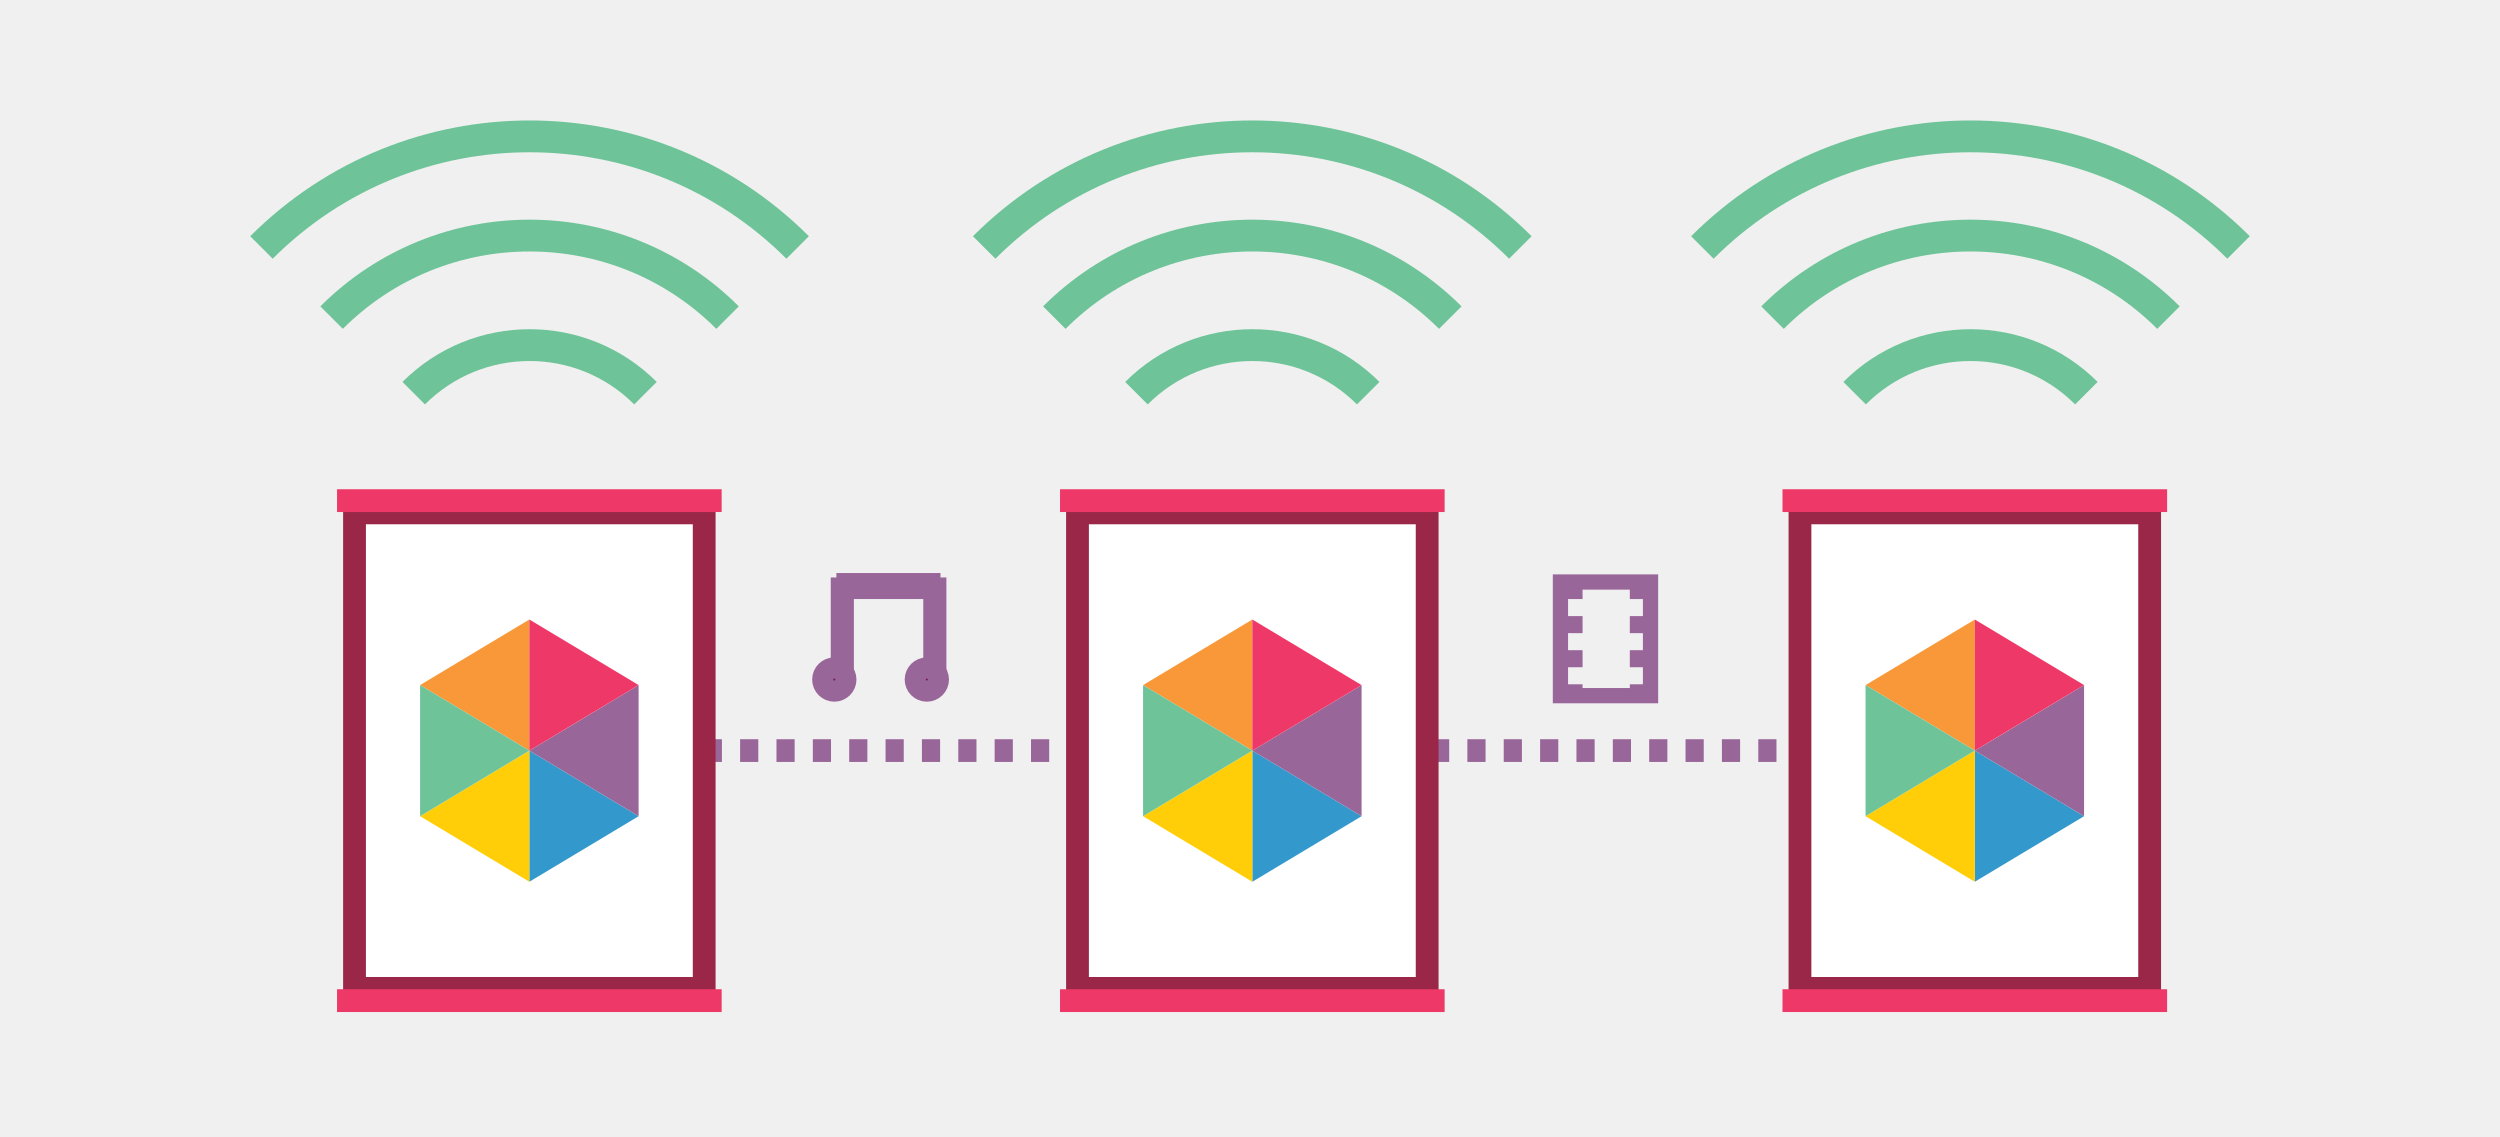
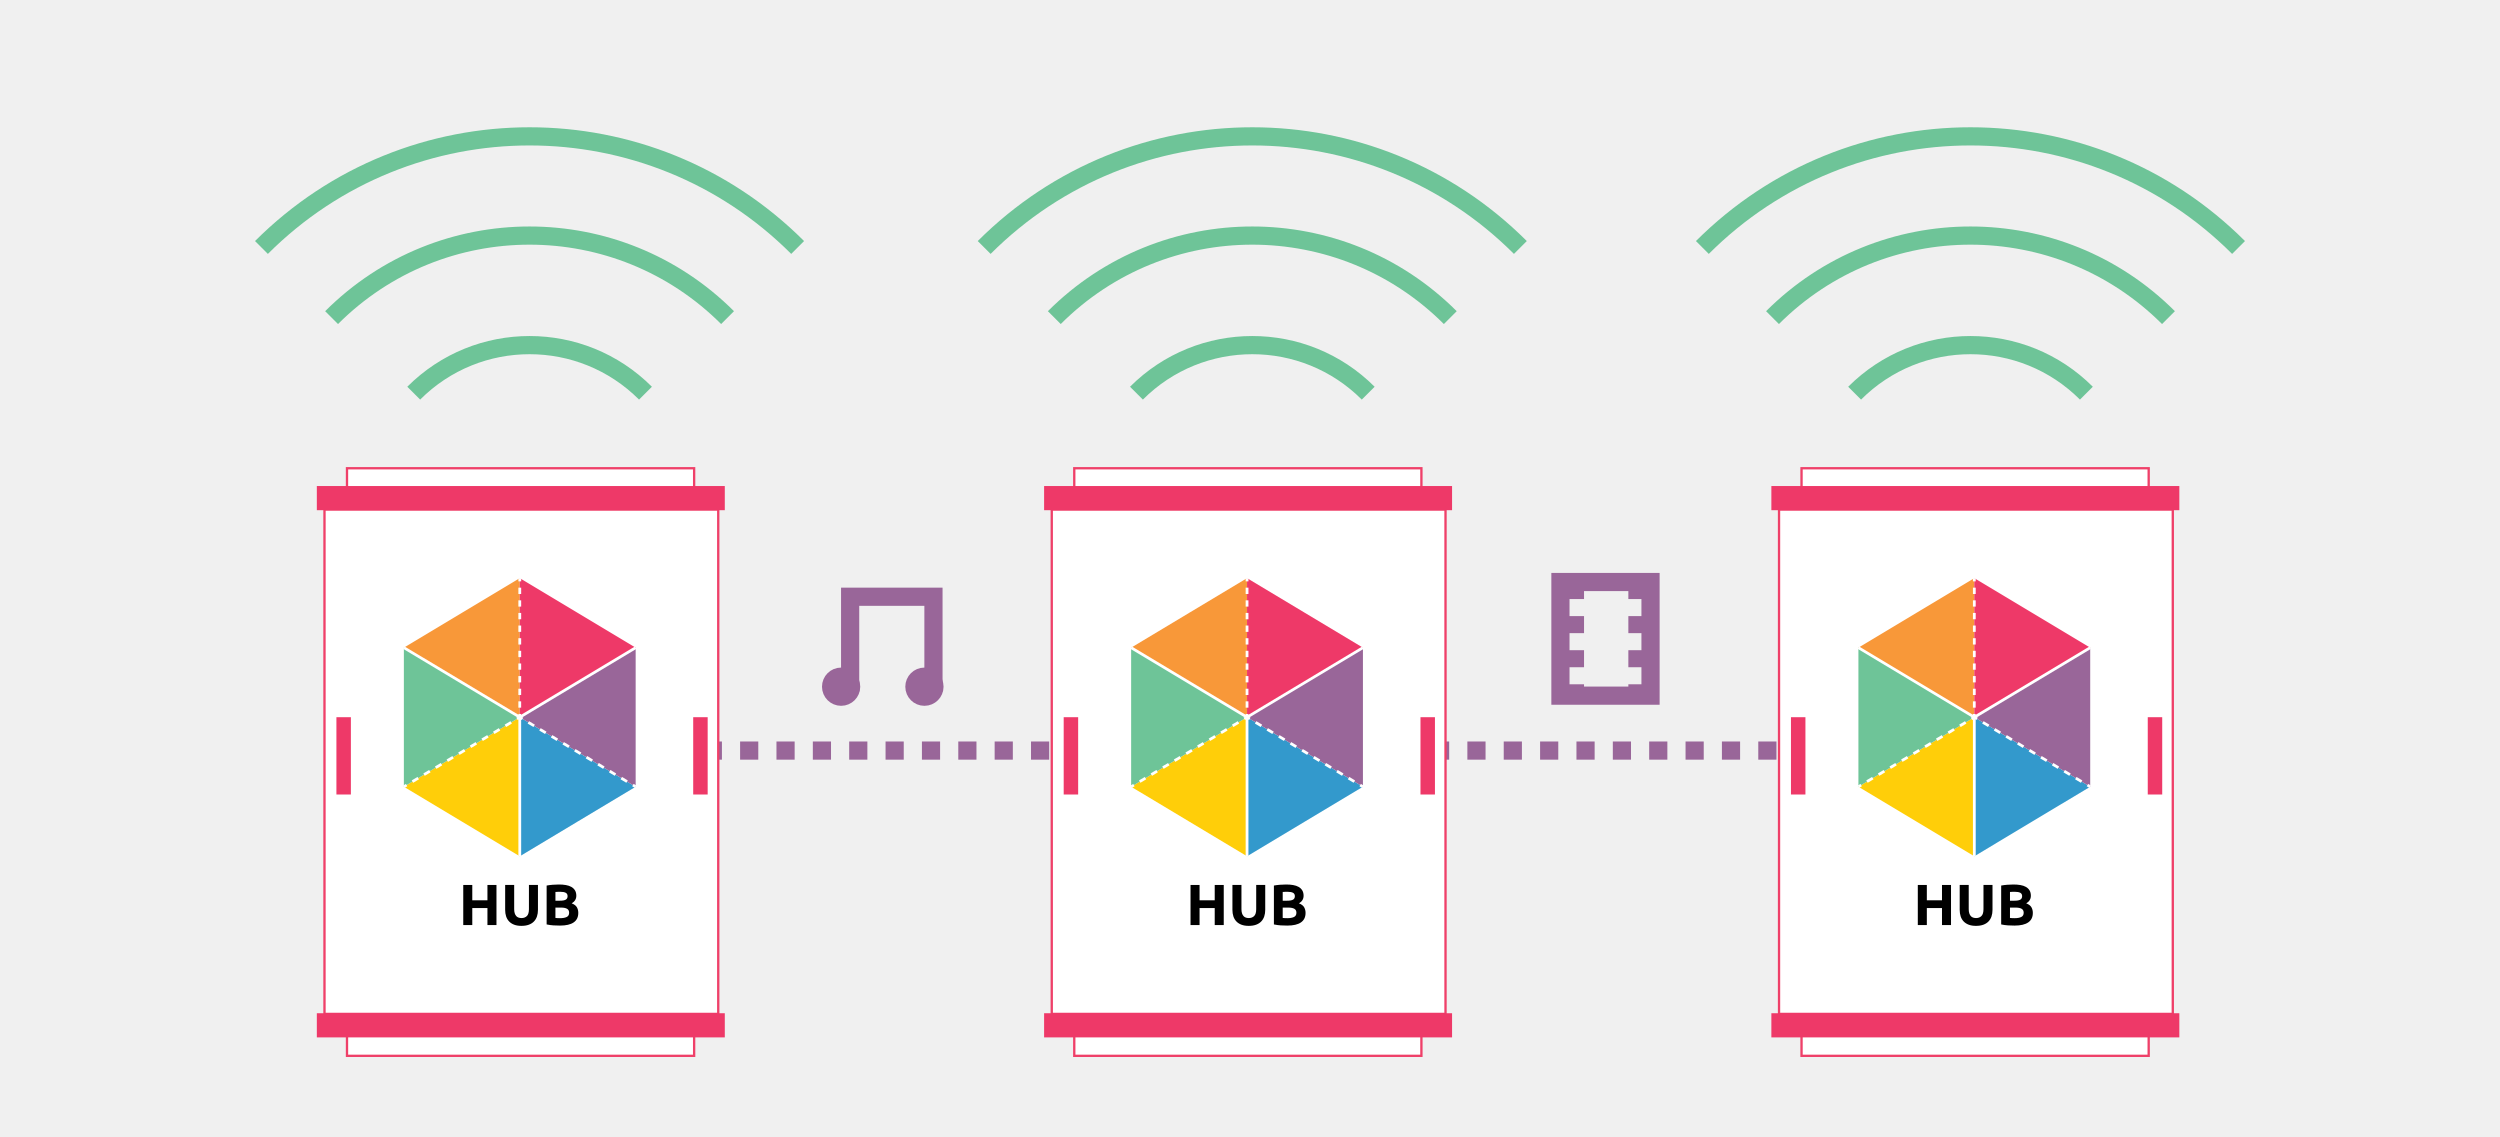
<svg xmlns="http://www.w3.org/2000/svg" version="1.1" id="Layer_1" x="0px" y="0px" width="550px" height="250px" viewBox="0 0 550 250" enable-background="new 0 0 550 250" xml:space="preserve">
-   <line fill="none" stroke="#996699" stroke-width="5" stroke-dasharray="4" x1="314.821" y1="165.127" x2="397.093" y2="165.127" />
-   <line fill="none" stroke="#996699" stroke-width="5" stroke-dasharray="4" x1="154.822" y1="165.127" x2="237.092" y2="165.127" />
-   <g>
-     <line fill="none" stroke="#996699" stroke-width="5.089" x1="185.31" y1="127.043" x2="185.31" y2="148.755" />
-     <line fill="none" stroke="#996699" stroke-width="5.089" x1="205.664" y1="127.043" x2="205.664" y2="148.755" />
-     <line fill="none" stroke="#996699" stroke-width="5.725" x1="184.007" y1="128.928" x2="206.905" y2="128.928" />
-     <rect x="185.31" y="148.755" fill="none" stroke="#996699" stroke-width="5.089" stroke-linecap="square" width="0" height="0" />
-     <circle fill="#6E1A45" stroke="#996699" stroke-width="4.658" stroke-linecap="square" cx="183.548" cy="149.499" r="2.544" />
-     <circle fill="#6E1A45" stroke="#996699" stroke-width="4.658" stroke-linecap="square" cx="203.902" cy="149.499" r="2.544" />
-   </g>
-   <g>
-     <rect x="343.296" y="128.043" fill="none" stroke="#996699" stroke-width="3.359" stroke-linecap="square" width="19.82" height="25.001" />
-     <line fill="none" stroke="#996699" stroke-width="3.359" stroke-dasharray="3.75" x1="346.487" y1="128.043" x2="346.487" y2="153.044" />
-     <line fill="none" stroke="#996699" stroke-width="3.359" stroke-dasharray="3.75" x1="360.237" y1="128.043" x2="360.237" y2="153.044" />
-   </g>
-   <g>
-     <g>
-       <path fill="none" stroke="#6EC498" stroke-width="7" stroke-miterlimit="10" d="M57.519,54.446    c32.607-32.594,85.367-32.594,117.963,0" />
-       <path fill="none" stroke="#6EC498" stroke-width="7" stroke-miterlimit="10" d="M72.948,69.876    c24.074-24.066,63.03-24.066,87.115,0" />
-       <path fill="none" stroke="#6EC498" stroke-width="7" stroke-miterlimit="10" d="M91.018,86.498    c14.079-14.097,36.897-14.097,50.988,0" />
-     </g>
-   </g>
-   <g>
-     <g>
-       <path fill="none" stroke="#6EC498" stroke-width="7" stroke-miterlimit="10" d="M216.519,54.446    c32.607-32.594,85.367-32.594,117.963,0" />
-       <path fill="none" stroke="#6EC498" stroke-width="7" stroke-miterlimit="10" d="M231.948,69.876    c24.074-24.066,63.03-24.066,87.116,0" />
-       <path fill="none" stroke="#6EC498" stroke-width="7" stroke-miterlimit="10" d="M250.018,86.498    c14.079-14.097,36.897-14.097,50.988,0" />
-     </g>
-   </g>
-   <g>
-     <g>
-       <path fill="none" stroke="#6EC498" stroke-width="7" stroke-miterlimit="10" d="M374.519,54.446    c32.607-32.594,85.367-32.594,117.963,0" />
-       <path fill="none" stroke="#6EC498" stroke-width="7" stroke-miterlimit="10" d="M389.948,69.876    c24.073-24.066,63.029-24.066,87.115,0" />
-       <path fill="none" stroke="#6EC498" stroke-width="7" stroke-miterlimit="10" d="M408.018,86.498    c14.079-14.097,36.897-14.097,50.988,0" />
-     </g>
-   </g>
-   <g>
-     <g>
-       <g>
-         <rect x="77.994" y="112.832" fill="#FFFFFF" stroke="#9A2747" stroke-width="5.013" stroke-miterlimit="10" width="76.927" height="104.614" />
-         <line fill="none" stroke="#EE3968" stroke-width="5.013" stroke-miterlimit="10" x1="74.148" y1="110.141" x2="158.765" y2="110.141" />
-         <line fill="none" stroke="#EE3968" stroke-width="5.013" stroke-miterlimit="10" x1="74.148" y1="220.14" x2="158.765" y2="220.14" />
-       </g>
-       <g>
-         <polygon fill="#3399CC" points="116.456,165.141 128.478,172.353 140.493,179.563 128.476,186.775 116.456,193.987      116.456,179.563    " />
-         <polygon fill="#996699" points="140.493,150.718 128.487,157.929 116.456,165.141 128.476,172.353 140.493,179.563      140.493,165.141    " />
-         <polygon fill="#F89839" points="116.458,136.294 104.437,143.506 92.417,150.718 104.437,157.929 116.458,165.141      116.458,150.718    " />
-         <polygon fill="#EE3968" points="116.456,136.294 128.474,143.506 140.493,150.718 128.476,157.929 116.456,165.141      116.456,150.718    " />
-         <polygon fill="#FFCE09" points="116.458,165.141 104.437,172.353 92.417,179.563 104.437,186.775 116.458,193.987      116.458,179.563    " />
-         <polygon fill="#6EC498" points="92.419,150.718 104.437,157.929 116.456,165.141 104.438,172.353 92.419,179.563 92.419,165.141         " />
-       </g>
-     </g>
-     <g>
-       <g>
-         <rect x="237.049" y="112.833" fill="#FFFFFF" stroke="#9A2747" stroke-width="5.013" stroke-miterlimit="10" width="76.927" height="104.615" />
-         <line fill="none" stroke="#EE3968" stroke-width="5.013" stroke-miterlimit="10" x1="233.204" y1="110.141" x2="317.82" y2="110.141" />
-         <line fill="none" stroke="#EE3968" stroke-width="5.013" stroke-miterlimit="10" x1="233.204" y1="220.141" x2="317.82" y2="220.141" />
-       </g>
-       <g>
-         <polygon fill="#3399CC" points="275.512,165.141 287.533,172.354 299.549,179.564 287.531,186.775 275.512,193.988      275.512,179.564    " />
-         <polygon fill="#996699" points="299.549,150.719 287.543,157.93 275.512,165.141 287.531,172.354 299.549,179.564      299.549,165.141    " />
-         <polygon fill="#F89839" points="275.514,136.295 263.492,143.506 251.473,150.719 263.492,157.93 275.514,165.141      275.514,150.719    " />
-         <polygon fill="#EE3968" points="275.512,136.295 287.529,143.506 299.549,150.719 287.531,157.93 275.512,165.141      275.512,150.719    " />
-         <polygon fill="#FFCE09" points="275.514,165.141 263.492,172.354 251.473,179.564 263.492,186.775 275.514,193.988      275.514,179.564    " />
-         <polygon fill="#6EC498" points="251.475,150.719 263.492,157.93 275.512,165.141 263.494,172.354 251.475,179.564      251.475,165.141    " />
-       </g>
-     </g>
-     <g>
-       <g>
-         <rect x="395.994" y="112.833" fill="#FFFFFF" stroke="#9A2747" stroke-width="5.013" stroke-miterlimit="10" width="76.928" height="104.614" />
-         <line fill="none" stroke="#EE3968" stroke-width="5.013" stroke-miterlimit="10" x1="392.148" y1="110.142" x2="476.766" y2="110.142" />
-         <line fill="none" stroke="#EE3968" stroke-width="5.013" stroke-miterlimit="10" x1="392.148" y1="220.141" x2="476.766" y2="220.141" />
-       </g>
-       <g>
-         <polygon fill="#3399CC" points="434.457,165.141 446.479,172.354 458.494,179.564 446.477,186.775 434.457,193.988      434.457,179.564    " />
-         <polygon fill="#996699" points="458.494,150.719 446.488,157.93 434.457,165.141 446.477,172.354 458.494,179.564      458.494,165.141    " />
-         <polygon fill="#F89839" points="434.459,136.295 422.438,143.506 410.418,150.719 422.438,157.93 434.459,165.141      434.459,150.719    " />
-         <polygon fill="#EE3968" points="434.457,136.295 446.475,143.506 458.494,150.719 446.477,157.93 434.457,165.141      434.457,150.719    " />
-         <polygon fill="#FFCE09" points="434.459,165.141 422.438,172.354 410.418,179.564 422.438,186.775 434.459,193.988      434.459,179.564    " />
-         <polygon fill="#6EC498" points="410.42,150.719 422.438,157.93 434.457,165.141 422.439,172.354 410.42,179.564 410.42,165.141         " />
-       </g>
-     </g>
+   <line fill="none" stroke="#996699" stroke-width="4" stroke-dasharray="4" x1="314.821" y1="165.127" x2="397.093" y2="165.127" />
+   <line fill="none" stroke="#996699" stroke-width="4" stroke-dasharray="4" x1="154.822" y1="165.127" x2="237.092" y2="165.127" />
+   <g>
+     <rect x="343.296" y="128.043" fill="none" stroke="#996699" stroke-width="4" stroke-linecap="square" width="19.82" height="25.001" />
+     <line fill="none" stroke="#996699" stroke-width="4" stroke-dasharray="3.75" x1="346.487" y1="128.043" x2="346.487" y2="153.044" />
+     <line fill="none" stroke="#996699" stroke-width="4" stroke-dasharray="3.75" x1="360.237" y1="128.043" x2="360.237" y2="153.044" />
+   </g>
+   <g>
+     <g>
+       <path fill="none" stroke="#6EC498" stroke-width="4" stroke-miterlimit="10" d="M57.519,54.446    c32.606-32.594,85.368-32.593,117.963,0" />
+       <path fill="none" stroke="#6EC498" stroke-width="4" stroke-miterlimit="10" d="M72.948,69.876    c24.074-24.066,63.03-24.066,87.115,0" />
+       <path fill="none" stroke="#6EC498" stroke-width="4" stroke-miterlimit="10" d="M91.018,86.498    c14.079-14.097,36.897-14.097,50.988,0" />
+     </g>
+   </g>
+   <g>
+     <g>
+       <path fill="none" stroke="#6EC498" stroke-width="4" stroke-miterlimit="10" d="M216.519,54.446    c32.607-32.594,85.367-32.594,117.963,0" />
+       <path fill="none" stroke="#6EC498" stroke-width="4" stroke-miterlimit="10" d="M231.948,69.876    c24.074-24.066,63.03-24.066,87.116,0" />
+       <path fill="none" stroke="#6EC498" stroke-width="4" stroke-miterlimit="10" d="M250.018,86.498    c14.079-14.097,36.897-14.097,50.988,0" />
+     </g>
+   </g>
+   <g>
+     <g>
+       <path fill="none" stroke="#6EC498" stroke-width="4" stroke-miterlimit="10" d="M374.519,54.446    c32.607-32.594,85.367-32.594,117.963,0" />
+       <path fill="none" stroke="#6EC498" stroke-width="4" stroke-miterlimit="10" d="M389.948,69.876    c24.073-24.066,63.029-24.066,87.115,0" />
+       <path fill="none" stroke="#6EC498" stroke-width="4" stroke-miterlimit="10" d="M408.018,86.498    c14.079-14.097,36.897-14.097,50.988,0" />
+     </g>
+   </g>
+   <g>
+     <rect x="71.387" y="112.093" fill="#FFFFFF" stroke="#EF4069" stroke-width="0.513" stroke-miterlimit="10" width="86.626" height="110.967" />
+     <g>
+       <g>
+         <g>
+           <path fill="#010101" stroke="#FFFFFF" stroke-width="0.204" stroke-miterlimit="10" d="M114.347,158.422" />
+         </g>
+         <g>
+           <path fill="#010101" stroke="#FFFFFF" stroke-width="0.204" stroke-miterlimit="10" d="M114.347,158.422" />
+         </g>
+         <g>
+           <path fill="#010101" stroke="#FFFFFF" stroke-width="0.204" stroke-miterlimit="10" d="M114.347,158.422" />
+         </g>
+         <g>
+           <path fill="#010101" stroke="#FFFFFF" stroke-width="0.204" stroke-miterlimit="10" d="M114.347,158.422" />
+         </g>
+       </g>
+       <polyline fill="#3399CC" points="139.845,173.084 127.096,180.732 114.348,188.383 114.348,173.084 114.348,157.785   " />
+       <polyline fill="#996699" points="139.845,173.084 139.845,157.785 139.845,142.487 127.11,150.136 114.348,157.785   " />
+       <polyline fill="#F89839" points="114.35,127.188 101.599,134.836 88.848,142.487 101.599,150.136 114.35,157.785   " />
+       <polyline fill="#EE3968" points="114.348,127.188 127.095,134.836 139.845,142.487 127.096,150.136 114.348,157.785   " />
+       <polyline fill="#FFCE09" points="88.848,173.084 101.599,180.732 114.35,188.383 114.35,173.084 114.35,157.785   " />
+       <polyline fill="#6EC498" points="88.851,173.084 88.851,157.785 88.851,142.487 101.599,150.136 114.348,157.785   " />
+       <g>
+         <g>
+           <g>
+             <line fill="none" stroke="#FFFFFF" stroke-width="0.612" stroke-miterlimit="10" x1="114.352" y1="127.188" x2="114.352" y2="127.901" />
+             <line fill="none" stroke="#FFFFFF" stroke-width="0.612" stroke-miterlimit="10" stroke-dasharray="1.389,1.389" x1="114.351" y1="129.29" x2="114.347" y2="156.377" />
+             <line fill="none" stroke="#FFFFFF" stroke-width="0.612" stroke-miterlimit="10" x1="114.347" y1="157.071" x2="114.347" y2="157.785" />
+           </g>
+         </g>
+         <g>
+           <g>
+             <line fill="none" stroke="#FFFFFF" stroke-width="0.612" stroke-miterlimit="10" x1="114.347" y1="157.785" x2="114.959" y2="158.152" />
+             <line fill="none" stroke="#FFFFFF" stroke-width="0.612" stroke-miterlimit="10" stroke-dasharray="1.49,1.49" x1="116.236" y1="158.919" x2="138.594" y2="172.333" />
+             <line fill="none" stroke="#FFFFFF" stroke-width="0.612" stroke-miterlimit="10" x1="139.233" y1="172.717" x2="139.845" y2="173.084" />
+           </g>
+         </g>
+         <g>
+           <g>
+             <line fill="none" stroke="#FFFFFF" stroke-width="0.612" stroke-miterlimit="10" x1="114.347" y1="157.785" x2="113.734" y2="158.152" />
+             <line fill="none" stroke="#FFFFFF" stroke-width="0.612" stroke-miterlimit="10" stroke-dasharray="1.49,1.49" x1="112.457" y1="158.919" x2="90.099" y2="172.333" />
+             <line fill="none" stroke="#FFFFFF" stroke-width="0.612" stroke-miterlimit="10" x1="89.46" y1="172.717" x2="88.848" y2="173.084" />
+           </g>
+         </g>
+       </g>
+       <g>
+         <line fill="none" stroke="#FFFFFF" stroke-width="0.612" stroke-miterlimit="10" x1="114.352" y1="188.383" x2="114.347" y2="157.785" />
+         <line fill="none" stroke="#FFFFFF" stroke-width="0.612" stroke-miterlimit="10" x1="114.347" y1="157.785" x2="139.845" y2="142.487" />
+         <line fill="none" stroke="#FFFFFF" stroke-width="0.612" stroke-miterlimit="10" x1="114.347" y1="157.785" x2="88.848" y2="142.487" />
+       </g>
+     </g>
+     <rect x="76.338" y="226.058" fill="#FFFFFF" stroke="#EF4069" stroke-width="0.513" stroke-miterlimit="10" width="76.372" height="6.224" />
+     <rect x="76.338" y="103.015" fill="#FFFFFF" stroke="#EF4069" stroke-width="0.513" stroke-miterlimit="10" width="76.372" height="6.224" />
+     <line fill="none" stroke="#EE3968" stroke-width="5.317" stroke-miterlimit="10" x1="69.702" y1="109.586" x2="159.455" y2="109.586" />
+     <line fill="none" stroke="#EE3968" stroke-width="5.317" stroke-miterlimit="10" x1="69.702" y1="225.569" x2="159.455" y2="225.569" />
+     <g>
+       <path d="M107.238,194.692h1.985v8.821h-1.985v-3.742h-3.335v3.742h-1.986v-8.821h1.986v3.373h3.335V194.692z" />
+       <path d="M114.71,203.691c-0.62,0-1.154-0.087-1.604-0.261c-0.449-0.174-0.82-0.415-1.113-0.726    c-0.293-0.31-0.509-0.679-0.649-1.107c-0.14-0.428-0.21-0.901-0.21-1.419v-5.486h1.985v5.321c0,0.356,0.041,0.659,0.121,0.91    c0.081,0.25,0.191,0.454,0.331,0.61c0.141,0.157,0.31,0.27,0.51,0.338c0.199,0.067,0.417,0.102,0.655,0.102    c0.483,0,0.876-0.148,1.177-0.445c0.302-0.297,0.452-0.802,0.452-1.515v-5.321h1.985v5.486c0,0.518-0.071,0.993-0.216,1.426    s-0.365,0.804-0.662,1.113c-0.297,0.311-0.675,0.55-1.133,0.72S115.338,203.691,114.71,203.691z" />
+       <path d="M123.199,203.628c-0.483,0-0.965-0.015-1.444-0.044c-0.479-0.03-0.979-0.1-1.496-0.21v-8.554    c0.408-0.077,0.854-0.134,1.337-0.172s0.934-0.058,1.35-0.058c0.56,0,1.075,0.04,1.546,0.121c0.472,0.081,0.876,0.219,1.216,0.414    s0.604,0.451,0.796,0.77c0.19,0.318,0.286,0.711,0.286,1.178c0,0.704-0.34,1.26-1.019,1.667c0.561,0.213,0.942,0.501,1.146,0.866    c0.204,0.364,0.306,0.776,0.306,1.234c0,0.925-0.337,1.621-1.012,2.087C125.535,203.395,124.531,203.628,123.199,203.628z     M122.194,198.155h0.967c0.611,0,1.048-0.079,1.312-0.235c0.263-0.157,0.395-0.41,0.395-0.758c0-0.356-0.136-0.606-0.407-0.751    s-0.671-0.217-1.196-0.217c-0.17,0-0.353,0.003-0.548,0.007s-0.369,0.015-0.521,0.031V198.155z M122.194,199.67v2.278    c0.144,0.017,0.301,0.029,0.471,0.038s0.356,0.013,0.56,0.013c0.595,0,1.074-0.085,1.438-0.255    c0.365-0.169,0.548-0.483,0.548-0.941c0-0.407-0.153-0.698-0.458-0.872c-0.306-0.174-0.743-0.261-1.312-0.261H122.194z" />
+     </g>
+     <rect x="74.011" y="157.784" fill="#EE3968" width="3.183" height="17.007" />
+     <rect x="152.505" y="157.784" fill="#EE3968" width="3.182" height="17.007" />
+   </g>
+   <g>
+     <rect x="231.387" y="112.093" fill="#FFFFFF" stroke="#EF4069" stroke-width="0.513" stroke-miterlimit="10" width="86.626" height="110.967" />
+     <g>
+       <g>
+         <g>
+           <path fill="#010101" stroke="#FFFFFF" stroke-width="0.204" stroke-miterlimit="10" d="M274.347,158.422" />
+         </g>
+         <g>
+           <path fill="#010101" stroke="#FFFFFF" stroke-width="0.204" stroke-miterlimit="10" d="M274.347,158.422" />
+         </g>
+         <g>
+           <path fill="#010101" stroke="#FFFFFF" stroke-width="0.204" stroke-miterlimit="10" d="M274.347,158.422" />
+         </g>
+         <g>
+           <path fill="#010101" stroke="#FFFFFF" stroke-width="0.204" stroke-miterlimit="10" d="M274.347,158.422" />
+         </g>
+       </g>
+       <polyline fill="#3399CC" points="299.846,173.084 287.096,180.732 274.348,188.383 274.348,173.084 274.348,157.785   " />
+       <polyline fill="#996699" points="299.846,173.084 299.846,157.785 299.846,142.487 287.11,150.136 274.348,157.785   " />
+       <polyline fill="#F89839" points="274.35,127.188 261.599,134.836 248.848,142.487 261.599,150.136 274.35,157.785   " />
+       <polyline fill="#EE3968" points="274.348,127.188 287.096,134.836 299.846,142.487 287.096,150.136 274.348,157.785   " />
+       <polyline fill="#FFCE09" points="248.848,173.084 261.599,180.732 274.35,188.383 274.35,173.084 274.35,157.785   " />
+       <polyline fill="#6EC498" points="248.851,173.084 248.851,157.785 248.851,142.487 261.599,150.136 274.348,157.785   " />
+       <g>
+         <g>
+           <g>
+             <line fill="none" stroke="#FFFFFF" stroke-width="0.612" stroke-miterlimit="10" x1="274.352" y1="127.188" x2="274.352" y2="127.901" />
+             <line fill="none" stroke="#FFFFFF" stroke-width="0.612" stroke-miterlimit="10" stroke-dasharray="1.389,1.389" x1="274.351" y1="129.29" x2="274.347" y2="156.377" />
+             <line fill="none" stroke="#FFFFFF" stroke-width="0.612" stroke-miterlimit="10" x1="274.347" y1="157.071" x2="274.347" y2="157.785" />
+           </g>
+         </g>
+         <g>
+           <g>
+             <line fill="none" stroke="#FFFFFF" stroke-width="0.612" stroke-miterlimit="10" x1="274.347" y1="157.785" x2="274.959" y2="158.152" />
+             <line fill="none" stroke="#FFFFFF" stroke-width="0.612" stroke-miterlimit="10" stroke-dasharray="1.49,1.49" x1="276.236" y1="158.919" x2="298.594" y2="172.333" />
+             <line fill="none" stroke="#FFFFFF" stroke-width="0.612" stroke-miterlimit="10" x1="299.232" y1="172.717" x2="299.846" y2="173.084" />
+           </g>
+         </g>
+         <g>
+           <g>
+             <line fill="none" stroke="#FFFFFF" stroke-width="0.612" stroke-miterlimit="10" x1="274.347" y1="157.785" x2="273.734" y2="158.152" />
+             <line fill="none" stroke="#FFFFFF" stroke-width="0.612" stroke-miterlimit="10" stroke-dasharray="1.49,1.49" x1="272.457" y1="158.919" x2="250.099" y2="172.333" />
+             <line fill="none" stroke="#FFFFFF" stroke-width="0.612" stroke-miterlimit="10" x1="249.46" y1="172.717" x2="248.848" y2="173.084" />
+           </g>
+         </g>
+       </g>
+       <g>
+         <line fill="none" stroke="#FFFFFF" stroke-width="0.612" stroke-miterlimit="10" x1="274.352" y1="188.383" x2="274.347" y2="157.785" />
+         <line fill="none" stroke="#FFFFFF" stroke-width="0.612" stroke-miterlimit="10" x1="274.347" y1="157.785" x2="299.846" y2="142.487" />
+         <line fill="none" stroke="#FFFFFF" stroke-width="0.612" stroke-miterlimit="10" x1="274.347" y1="157.785" x2="248.848" y2="142.487" />
+       </g>
+     </g>
+     <rect x="236.338" y="226.058" fill="#FFFFFF" stroke="#EF4069" stroke-width="0.513" stroke-miterlimit="10" width="76.372" height="6.224" />
+     <rect x="236.338" y="103.015" fill="#FFFFFF" stroke="#EF4069" stroke-width="0.513" stroke-miterlimit="10" width="76.372" height="6.224" />
+     <line fill="none" stroke="#EE3968" stroke-width="5.317" stroke-miterlimit="10" x1="229.702" y1="109.586" x2="319.455" y2="109.586" />
+     <line fill="none" stroke="#EE3968" stroke-width="5.317" stroke-miterlimit="10" x1="229.702" y1="225.569" x2="319.455" y2="225.569" />
+     <g>
+       <path d="M267.238,194.692h1.985v8.821h-1.985v-3.742h-3.335v3.742h-1.986v-8.821h1.986v3.373h3.335V194.692z" />
+       <path d="M274.71,203.691c-0.62,0-1.154-0.087-1.604-0.261c-0.449-0.174-0.82-0.415-1.113-0.726    c-0.293-0.31-0.509-0.679-0.649-1.107c-0.14-0.428-0.21-0.901-0.21-1.419v-5.486h1.985v5.321c0,0.356,0.041,0.659,0.121,0.91    c0.081,0.25,0.191,0.454,0.331,0.61c0.141,0.157,0.31,0.27,0.51,0.338c0.199,0.067,0.417,0.102,0.655,0.102    c0.483,0,0.876-0.148,1.177-0.445c0.302-0.297,0.452-0.802,0.452-1.515v-5.321h1.985v5.486c0,0.518-0.071,0.993-0.216,1.426    s-0.365,0.804-0.662,1.113c-0.297,0.311-0.675,0.55-1.133,0.72S275.338,203.691,274.71,203.691z" />
+       <path d="M283.199,203.628c-0.483,0-0.965-0.015-1.444-0.044c-0.479-0.03-0.979-0.1-1.496-0.21v-8.554    c0.408-0.077,0.854-0.134,1.337-0.172s0.934-0.058,1.35-0.058c0.56,0,1.075,0.04,1.546,0.121c0.472,0.081,0.876,0.219,1.216,0.414    s0.604,0.451,0.796,0.77c0.19,0.318,0.286,0.711,0.286,1.178c0,0.704-0.34,1.26-1.019,1.667c0.561,0.213,0.942,0.501,1.146,0.866    c0.204,0.364,0.306,0.776,0.306,1.234c0,0.925-0.337,1.621-1.012,2.087C285.535,203.395,284.531,203.628,283.199,203.628z     M282.194,198.155h0.967c0.611,0,1.048-0.079,1.312-0.235c0.263-0.157,0.395-0.41,0.395-0.758c0-0.356-0.136-0.606-0.407-0.751    s-0.671-0.217-1.196-0.217c-0.17,0-0.353,0.003-0.548,0.007s-0.369,0.015-0.521,0.031V198.155z M282.194,199.67v2.278    c0.144,0.017,0.301,0.029,0.471,0.038s0.356,0.013,0.56,0.013c0.595,0,1.074-0.085,1.438-0.255    c0.365-0.169,0.548-0.483,0.548-0.941c0-0.407-0.153-0.698-0.458-0.872c-0.306-0.174-0.743-0.261-1.312-0.261H282.194z" />
+     </g>
+     <rect x="234.011" y="157.784" fill="#EE3968" width="3.183" height="17.007" />
+     <rect x="312.506" y="157.784" fill="#EE3968" width="3.182" height="17.007" />
+   </g>
+   <g>
+     <rect x="391.387" y="112.093" fill="#FFFFFF" stroke="#EF4069" stroke-width="0.513" stroke-miterlimit="10" width="86.627" height="110.967" />
+     <g>
+       <g>
+         <g>
+           <path fill="#010101" stroke="#FFFFFF" stroke-width="0.204" stroke-miterlimit="10" d="M434.347,158.422" />
+         </g>
+         <g>
+           <path fill="#010101" stroke="#FFFFFF" stroke-width="0.204" stroke-miterlimit="10" d="M434.347,158.422" />
+         </g>
+         <g>
+           <path fill="#010101" stroke="#FFFFFF" stroke-width="0.204" stroke-miterlimit="10" d="M434.347,158.422" />
+         </g>
+         <g>
+           <path fill="#010101" stroke="#FFFFFF" stroke-width="0.204" stroke-miterlimit="10" d="M434.347,158.422" />
+         </g>
+       </g>
+       <polyline fill="#3399CC" points="459.846,173.084 447.096,180.732 434.348,188.383 434.348,173.084 434.348,157.785   " />
+       <polyline fill="#996699" points="459.846,173.084 459.846,157.785 459.846,142.487 447.11,150.136 434.348,157.785   " />
+       <polyline fill="#F89839" points="434.35,127.188 421.6,134.836 408.848,142.487 421.6,150.136 434.35,157.785   " />
+       <polyline fill="#EE3968" points="434.348,127.188 447.096,134.836 459.846,142.487 447.096,150.136 434.348,157.785   " />
+       <polyline fill="#FFCE09" points="408.848,173.084 421.6,180.732 434.35,188.383 434.35,173.084 434.35,157.785   " />
+       <polyline fill="#6EC498" points="408.851,173.084 408.851,157.785 408.851,142.487 421.6,150.136 434.348,157.785   " />
+       <g>
+         <g>
+           <g>
+             <line fill="none" stroke="#FFFFFF" stroke-width="0.612" stroke-miterlimit="10" x1="434.352" y1="127.188" x2="434.352" y2="127.901" />
+             <line fill="none" stroke="#FFFFFF" stroke-width="0.612" stroke-miterlimit="10" stroke-dasharray="1.389,1.389" x1="434.352" y1="129.29" x2="434.347" y2="156.377" />
+             <line fill="none" stroke="#FFFFFF" stroke-width="0.612" stroke-miterlimit="10" x1="434.347" y1="157.071" x2="434.347" y2="157.785" />
+           </g>
+         </g>
+         <g>
+           <g>
+             <line fill="none" stroke="#FFFFFF" stroke-width="0.612" stroke-miterlimit="10" x1="434.347" y1="157.785" x2="434.959" y2="158.152" />
+             <line fill="none" stroke="#FFFFFF" stroke-width="0.612" stroke-miterlimit="10" stroke-dasharray="1.49,1.49" x1="436.236" y1="158.919" x2="458.594" y2="172.333" />
+             <line fill="none" stroke="#FFFFFF" stroke-width="0.612" stroke-miterlimit="10" x1="459.232" y1="172.717" x2="459.846" y2="173.084" />
+           </g>
+         </g>
+         <g>
+           <g>
+             <line fill="none" stroke="#FFFFFF" stroke-width="0.612" stroke-miterlimit="10" x1="434.347" y1="157.785" x2="433.734" y2="158.152" />
+             <line fill="none" stroke="#FFFFFF" stroke-width="0.612" stroke-miterlimit="10" stroke-dasharray="1.49,1.49" x1="432.457" y1="158.919" x2="410.1" y2="172.333" />
+             <line fill="none" stroke="#FFFFFF" stroke-width="0.612" stroke-miterlimit="10" x1="409.461" y1="172.717" x2="408.848" y2="173.084" />
+           </g>
+         </g>
+       </g>
+       <g>
+         <line fill="none" stroke="#FFFFFF" stroke-width="0.612" stroke-miterlimit="10" x1="434.352" y1="188.383" x2="434.347" y2="157.785" />
+         <line fill="none" stroke="#FFFFFF" stroke-width="0.612" stroke-miterlimit="10" x1="434.347" y1="157.785" x2="459.846" y2="142.487" />
+         <line fill="none" stroke="#FFFFFF" stroke-width="0.612" stroke-miterlimit="10" x1="434.347" y1="157.785" x2="408.848" y2="142.487" />
+       </g>
+     </g>
+     <rect x="396.338" y="226.058" fill="#FFFFFF" stroke="#EF4069" stroke-width="0.513" stroke-miterlimit="10" width="76.372" height="6.224" />
+     <rect x="396.338" y="103.015" fill="#FFFFFF" stroke="#EF4069" stroke-width="0.513" stroke-miterlimit="10" width="76.372" height="6.224" />
+     <line fill="none" stroke="#EE3968" stroke-width="5.317" stroke-miterlimit="10" x1="389.701" y1="109.586" x2="479.455" y2="109.586" />
+     <line fill="none" stroke="#EE3968" stroke-width="5.317" stroke-miterlimit="10" x1="389.701" y1="225.569" x2="479.455" y2="225.569" />
+     <g>
+       <path d="M427.238,194.692h1.985v8.821h-1.985v-3.742h-3.335v3.742h-1.986v-8.821h1.986v3.373h3.335V194.692z" />
+       <path d="M434.71,203.691c-0.62,0-1.154-0.087-1.604-0.261c-0.449-0.174-0.82-0.415-1.113-0.726    c-0.293-0.31-0.509-0.679-0.649-1.107c-0.14-0.428-0.21-0.901-0.21-1.419v-5.486h1.985v5.321c0,0.356,0.041,0.659,0.121,0.91    c0.081,0.25,0.191,0.454,0.331,0.61c0.141,0.157,0.31,0.27,0.51,0.338c0.199,0.067,0.417,0.102,0.655,0.102    c0.483,0,0.876-0.148,1.177-0.445c0.302-0.297,0.452-0.802,0.452-1.515v-5.321h1.985v5.486c0,0.518-0.071,0.993-0.216,1.426    s-0.365,0.804-0.662,1.113c-0.297,0.311-0.675,0.55-1.133,0.72S435.338,203.691,434.71,203.691z" />
+       <path d="M443.199,203.628c-0.483,0-0.965-0.015-1.444-0.044c-0.479-0.03-0.979-0.1-1.496-0.21v-8.554    c0.408-0.077,0.854-0.134,1.337-0.172s0.934-0.058,1.35-0.058c0.56,0,1.075,0.04,1.546,0.121c0.472,0.081,0.876,0.219,1.216,0.414    s0.604,0.451,0.796,0.77c0.19,0.318,0.286,0.711,0.286,1.178c0,0.704-0.34,1.26-1.019,1.667c0.561,0.213,0.942,0.501,1.146,0.866    c0.204,0.364,0.306,0.776,0.306,1.234c0,0.925-0.337,1.621-1.012,2.087C445.535,203.395,444.531,203.628,443.199,203.628z     M442.194,198.155h0.967c0.611,0,1.048-0.079,1.312-0.235c0.263-0.157,0.395-0.41,0.395-0.758c0-0.356-0.136-0.606-0.407-0.751    s-0.671-0.217-1.196-0.217c-0.17,0-0.353,0.003-0.548,0.007s-0.369,0.015-0.521,0.031V198.155z M442.194,199.67v2.278    c0.144,0.017,0.301,0.029,0.471,0.038s0.356,0.013,0.56,0.013c0.595,0,1.074-0.085,1.438-0.255    c0.365-0.169,0.548-0.483,0.548-0.941c0-0.407-0.153-0.698-0.458-0.872c-0.306-0.174-0.743-0.261-1.312-0.261H442.194z" />
+     </g>
+     <rect x="394.012" y="157.784" fill="#EE3968" width="3.183" height="17.007" />
+     <rect x="472.506" y="157.784" fill="#EE3968" width="3.182" height="17.007" />
+   </g>
+   <g>
+     <polyline fill="none" stroke="#996699" stroke-width="4" stroke-linecap="square" points="187.032,150.16 187.032,131.282    205.361,131.282 205.361,150.16  " />
+     <circle fill="#996699" stroke="#996699" stroke-width="4" stroke-linecap="square" cx="185.046" cy="151.074" r="2.207" />
+     <path fill="#996699" stroke="#996699" stroke-width="4" stroke-linecap="square" d="M203.376,148.867   c1.217,0,2.205,0.989,2.205,2.207c0,1.221-0.988,2.207-2.205,2.207c-1.221,0-2.209-0.986-2.209-2.207   C201.167,149.856,202.155,148.867,203.376,148.867z" />
  </g>
</svg>
